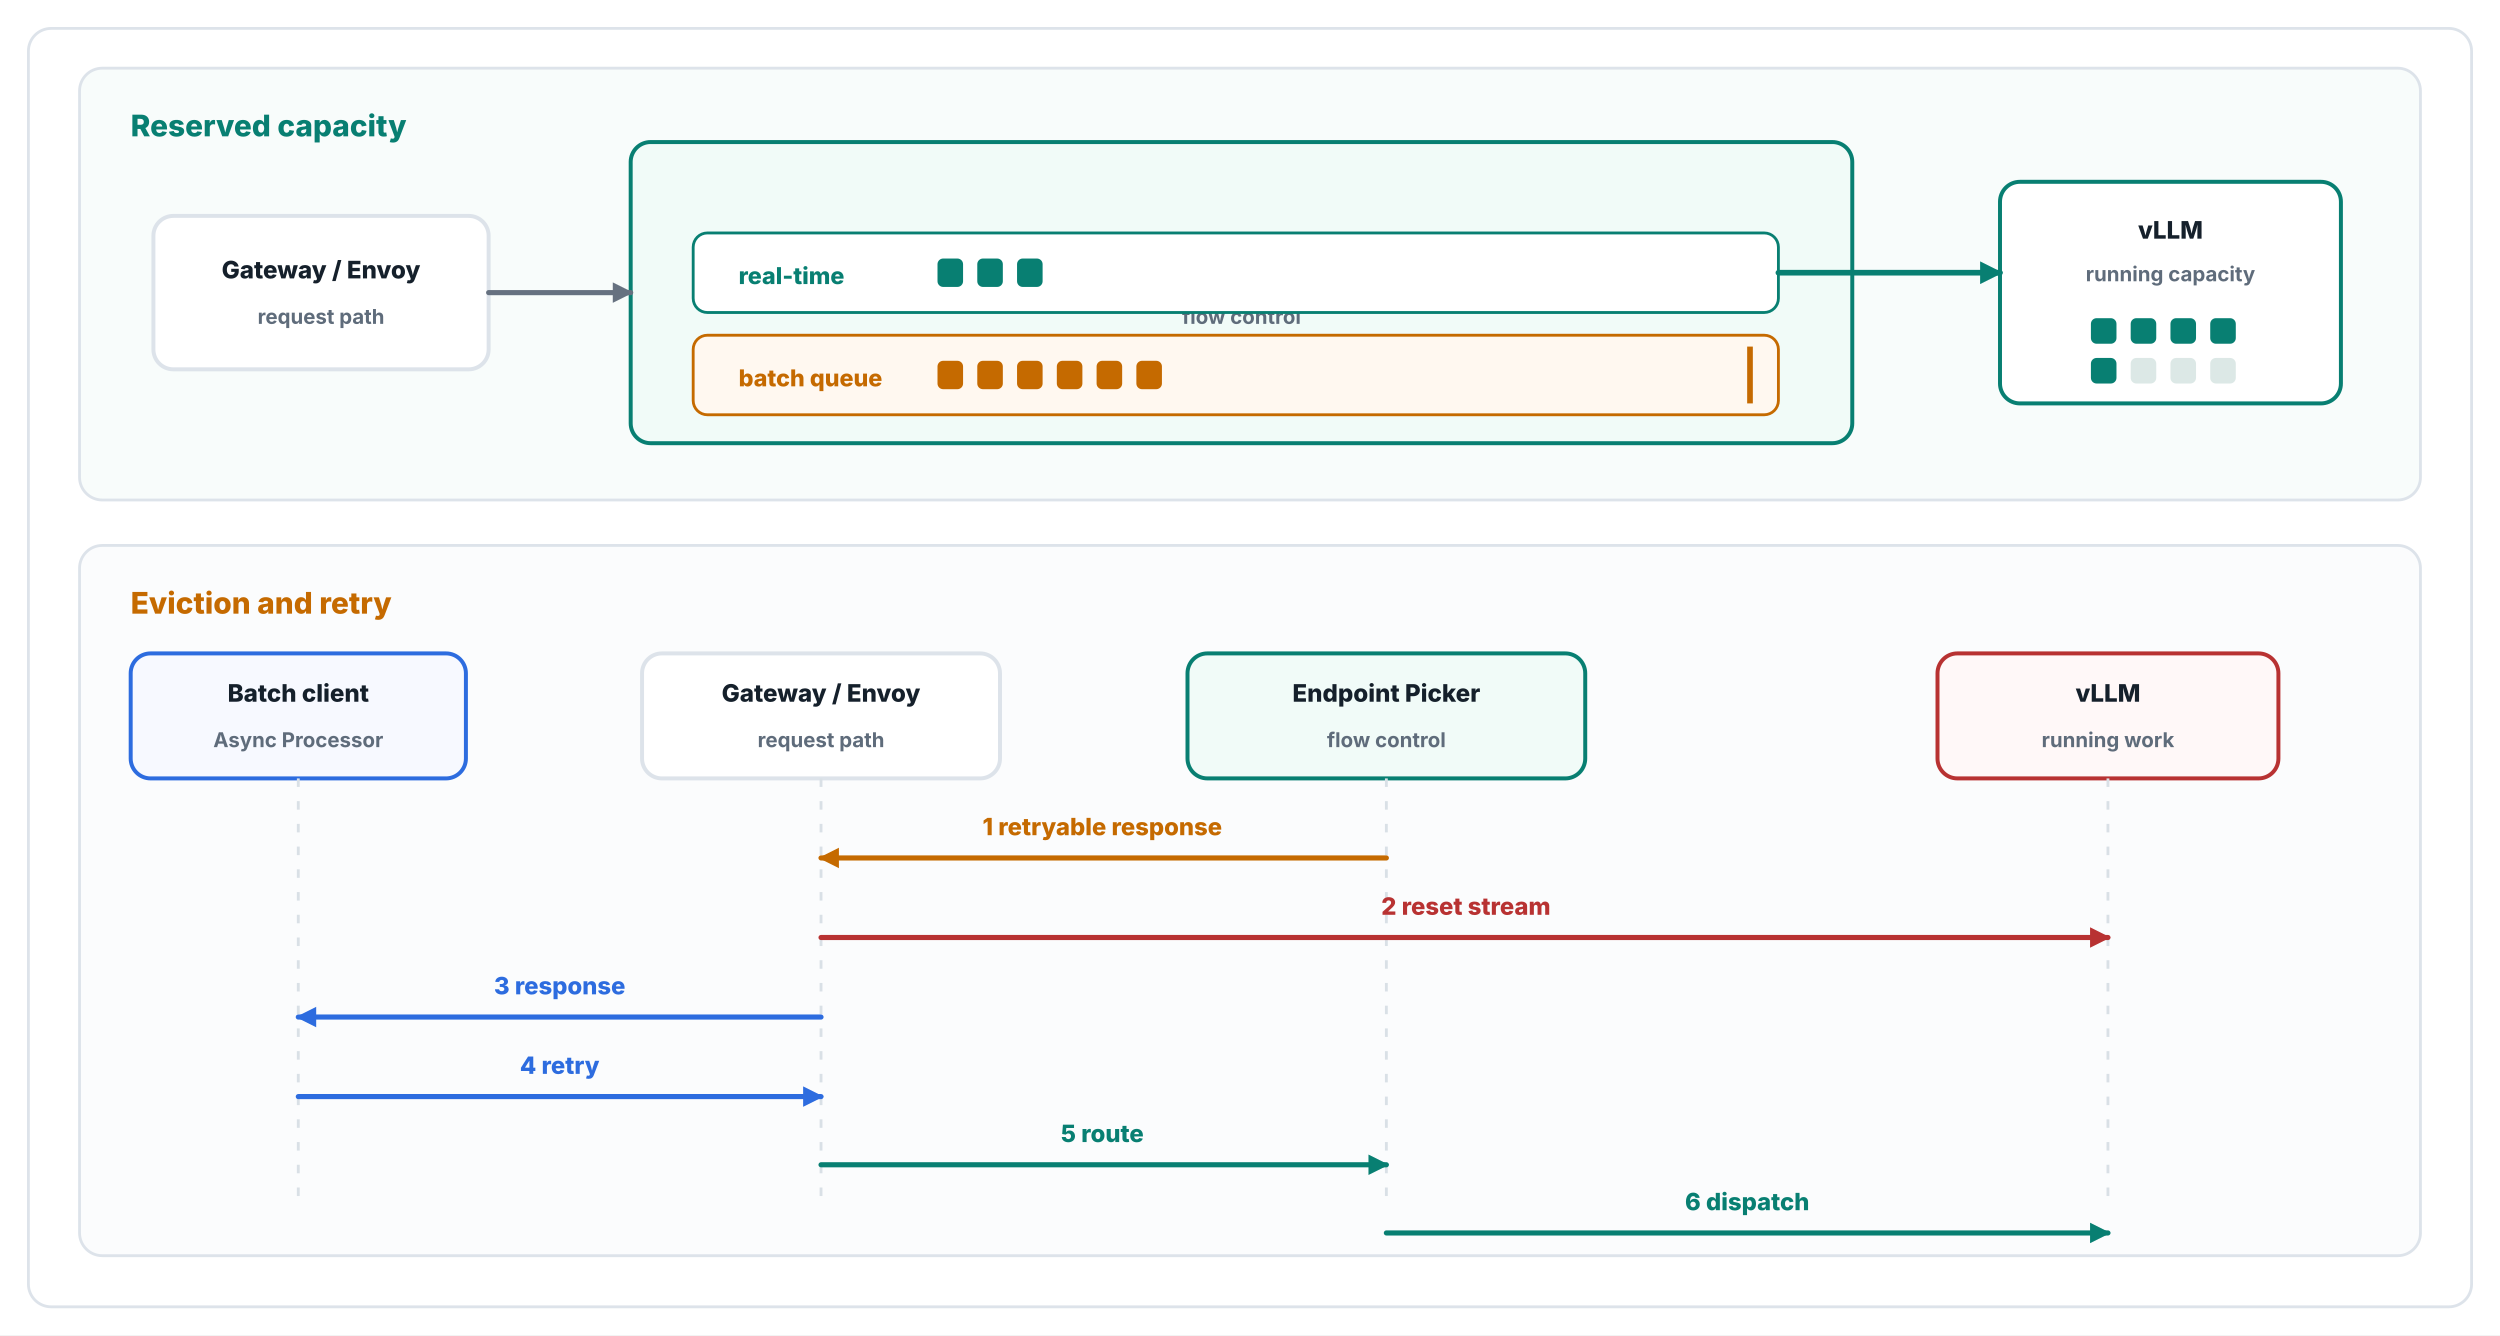
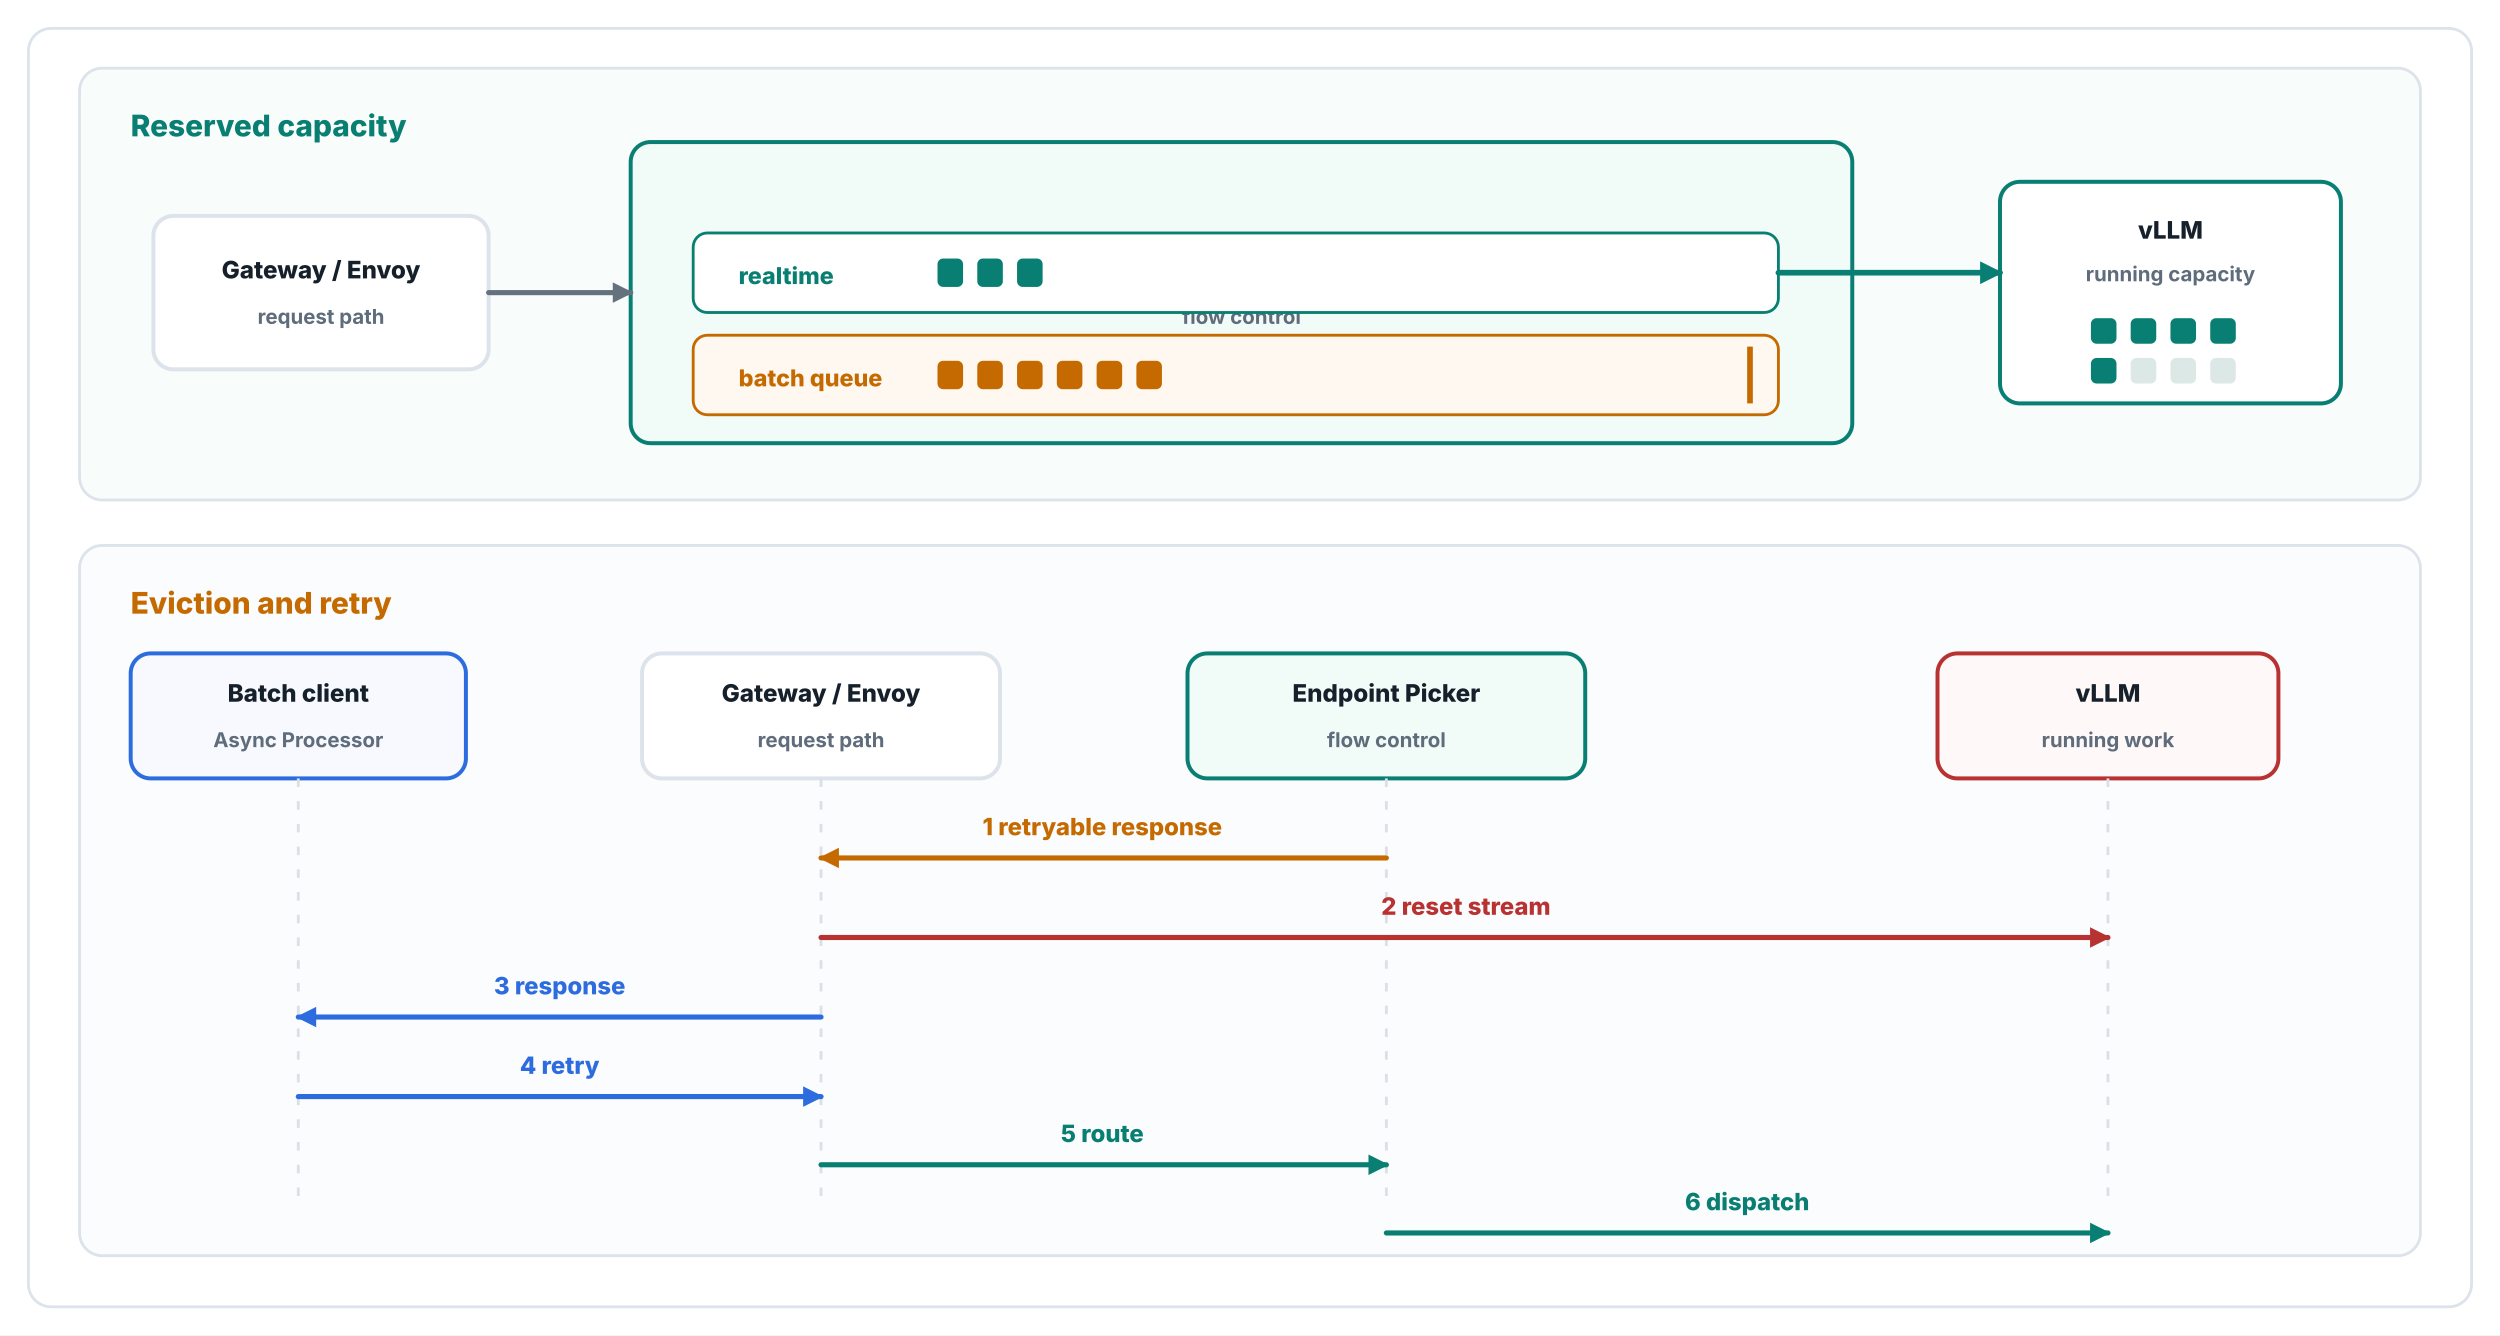
- <svg xmlns="http://www.w3.org/2000/svg" width="880" height="470" viewBox="0 0 880 470" role="img" aria-label="Reserved capacity dispatches real-time requests while batch waits in the Endpoint Picker. After an eligible running batch is evicted, the Endpoint Picker sends a retryable response through Gateway and Envoy, Envoy resets the vLLM stream, and the batch client retries through the same Gateway, Endpoint Picker, and vLLM request path.">
+ <svg xmlns="http://www.w3.org/2000/svg" width="880" height="470" viewBox="0 0 880 470" role="img" aria-label="Reserved capacity dispatches realtime requests while batch waits in the Endpoint Picker. After an eligible running batch is evicted, the Endpoint Picker sends a retryable response through Gateway and Envoy, Envoy resets the vLLM stream, and the batch client retries through the same Gateway, Endpoint Picker, and vLLM request path.">
  <style>text{font-family:system-ui,-apple-system,sans-serif}</style>
  <rect width="880" height="470" fill="#ffffff" />
  <rect x="10" y="10" width="860" height="450" rx="8" fill="#ffffff" stroke="#dde3ea" />
  <defs>
    <marker id="gray-arrow" viewBox="0 0 8 8" refX="7" refY="4" markerWidth="4" markerHeight="4" orient="auto">
      <path d="M0 0L8 4L0 8Z" fill="#667180" />
    </marker>
    <marker id="teal-arrow" viewBox="0 0 8 8" refX="7" refY="4" markerWidth="4" markerHeight="4" orient="auto">
      <path d="M0 0L8 4L0 8Z" fill="#087f72" />
    </marker>
    <marker id="orange-arrow" viewBox="0 0 8 8" refX="7" refY="4" markerWidth="4" markerHeight="4" orient="auto">
      <path d="M0 0L8 4L0 8Z" fill="#c56a00" />
    </marker>
    <marker id="red-arrow" viewBox="0 0 8 8" refX="7" refY="4" markerWidth="4" markerHeight="4" orient="auto">
      <path d="M0 0L8 4L0 8Z" fill="#b83232" />
    </marker>
    <marker id="blue-arrow" viewBox="0 0 8 8" refX="7" refY="4" markerWidth="4" markerHeight="4" orient="auto">
      <path d="M0 0L8 4L0 8Z" fill="#2d6cdf" />
    </marker>
  </defs>
  <rect x="28" y="24" width="824" height="152" rx="8" fill="#f8fcfb" stroke="#dde3ea" />
  <text x="46.0" y="48.0" fill="#087f72" font-size="10.5" font-weight="800" text-anchor="start">Reserved capacity</text>
  <rect x="54" y="76" width="118" height="54" rx="7" fill="#ffffff" stroke="#dde3ea" stroke-width="1.4" />
  <text x="113.0" y="98.0" fill="#15202b" font-size="8.5" font-weight="800" text-anchor="middle">Gateway / Envoy</text>
  <text x="113.0" y="114.0" fill="#5f6c7b" font-size="7.2" font-weight="650" text-anchor="middle">request path</text>
  <rect x="222" y="50" width="430" height="106" rx="7" fill="#f1fbf8" stroke="#087f72" stroke-width="1.4" />
  <text x="437.0" y="98.0" fill="#15202b" font-size="8.5" font-weight="800" text-anchor="middle">Endpoint Picker</text>
  <text x="437.0" y="114.0" fill="#5f6c7b" font-size="7.2" font-weight="650" text-anchor="middle">flow control</text>
  <rect x="704" y="64" width="120" height="78" rx="7" fill="#ffffff" stroke="#087f72" stroke-width="1.4" />
  <text x="764.0" y="84.0" fill="#15202b" font-size="8.5" font-weight="800" text-anchor="middle">vLLM</text>
  <text x="764.0" y="99.0" fill="#5f6c7b" font-size="7.2" font-weight="650" text-anchor="middle">running capacity</text>
  <path d="M172 103 H222" stroke="#667180" stroke-width="1.8" stroke-linecap="round" stroke-linejoin="round" fill="none" marker-end="url(#gray-arrow)" />
  <rect x="244" y="82" width="382" height="28" rx="5" fill="#ffffff" stroke="#087f72" />
-   <text x="260.0" y="100.0" fill="#087f72" font-size="8.2" font-weight="760" text-anchor="start">real-time</text>
+   <text x="260.0" y="100.0" fill="#087f72" font-size="8.2" font-weight="760" text-anchor="start">realtime</text>
  <rect x="330" y="91" width="9" height="10" rx="2" fill="#087f72" />
  <rect x="344" y="91" width="9" height="10" rx="2" fill="#087f72" />
  <rect x="358" y="91" width="9" height="10" rx="2" fill="#087f72" />
  <path d="M626 96 H704" stroke="#087f72" stroke-width="2.0" stroke-linecap="round" stroke-linejoin="round" fill="none" marker-end="url(#teal-arrow)" />
  <rect x="244" y="118" width="382" height="28" rx="5" fill="#fff8f0" stroke="#c56a00" />
  <text x="260.0" y="136.0" fill="#c56a00" font-size="8.2" font-weight="760" text-anchor="start">batch queue</text>
  <rect x="330" y="127" width="9" height="10" rx="2" fill="#c56a00" />
  <rect x="344" y="127" width="9" height="10" rx="2" fill="#c56a00" />
  <rect x="358" y="127" width="9" height="10" rx="2" fill="#c56a00" />
  <rect x="372" y="127" width="9" height="10" rx="2" fill="#c56a00" />
  <rect x="386" y="127" width="9" height="10" rx="2" fill="#c56a00" />
  <rect x="400" y="127" width="9" height="10" rx="2" fill="#c56a00" />
  <line x1="616" y1="122" x2="616" y2="142" stroke="#c56a00" stroke-width="2" />
  <rect x="736" y="112" width="9" height="9" rx="2" fill="#087f72" />
  <rect x="750" y="112" width="9" height="9" rx="2" fill="#087f72" />
  <rect x="764" y="112" width="9" height="9" rx="2" fill="#087f72" />
  <rect x="778" y="112" width="9" height="9" rx="2" fill="#087f72" />
  <rect x="736" y="126" width="9" height="9" rx="2" fill="#087f72" />
  <rect x="750" y="126" width="9" height="9" rx="2" fill="#dce8e6" />
  <rect x="764" y="126" width="9" height="9" rx="2" fill="#dce8e6" />
  <rect x="778" y="126" width="9" height="9" rx="2" fill="#dce8e6" />
  <rect x="28" y="192" width="824" height="250" rx="8" fill="#fbfcfd" stroke="#dde3ea" />
  <text x="46.0" y="216.0" fill="#c56a00" font-size="10.5" font-weight="800" text-anchor="start">Eviction and retry</text>
  <rect x="46" y="230" width="118" height="44" rx="7" fill="#f7f9ff" stroke="#2d6cdf" stroke-width="1.4" />
  <text x="105.0" y="247.0" fill="#15202b" font-size="8.5" font-weight="800" text-anchor="middle">Batch client</text>
  <text x="105.0" y="263.0" fill="#5f6c7b" font-size="7.2" font-weight="650" text-anchor="middle">Async Processor</text>
  <rect x="226" y="230" width="126" height="44" rx="7" fill="#ffffff" stroke="#dde3ea" stroke-width="1.4" />
  <text x="289.0" y="247.0" fill="#15202b" font-size="8.5" font-weight="800" text-anchor="middle">Gateway / Envoy</text>
  <text x="289.0" y="263.0" fill="#5f6c7b" font-size="7.2" font-weight="650" text-anchor="middle">request path</text>
  <rect x="418" y="230" width="140" height="44" rx="7" fill="#f1fbf8" stroke="#087f72" stroke-width="1.4" />
  <text x="488.0" y="247.0" fill="#15202b" font-size="8.5" font-weight="800" text-anchor="middle">Endpoint Picker</text>
  <text x="488.0" y="263.0" fill="#5f6c7b" font-size="7.2" font-weight="650" text-anchor="middle">flow control</text>
  <rect x="682" y="230" width="120" height="44" rx="7" fill="#fff8f8" stroke="#b83232" stroke-width="1.4" />
  <text x="742.0" y="247.0" fill="#15202b" font-size="8.5" font-weight="800" text-anchor="middle">vLLM</text>
  <text x="742.0" y="263.0" fill="#5f6c7b" font-size="7.2" font-weight="650" text-anchor="middle">running work</text>
  <line x1="105" y1="274" x2="105" y2="424" stroke="#d9e0e6" stroke-dasharray="3 5" />
  <line x1="289" y1="274" x2="289" y2="424" stroke="#d9e0e6" stroke-dasharray="3 5" />
  <line x1="488" y1="274" x2="488" y2="424" stroke="#d9e0e6" stroke-dasharray="3 5" />
  <line x1="742" y1="274" x2="742" y2="424" stroke="#d9e0e6" stroke-dasharray="3 5" />
  <path d="M488 302 H289" stroke="#c56a00" stroke-width="1.8" stroke-linecap="round" stroke-linejoin="round" fill="none" marker-end="url(#orange-arrow)" />
  <text x="388.0" y="294.0" fill="#c56a00" font-size="8.4" font-weight="760" text-anchor="middle">1  retryable response</text>
  <path d="M289 330 H742" stroke="#b83232" stroke-width="1.8" stroke-linecap="round" stroke-linejoin="round" fill="none" marker-end="url(#red-arrow)" />
  <text x="516.0" y="322.0" fill="#b83232" font-size="8.4" font-weight="760" text-anchor="middle">2  reset stream</text>
  <path d="M289 358 H105" stroke="#2d6cdf" stroke-width="1.8" stroke-linecap="round" stroke-linejoin="round" fill="none" marker-end="url(#blue-arrow)" />
  <text x="197.0" y="350.0" fill="#2d6cdf" font-size="8.4" font-weight="760" text-anchor="middle">3  response</text>
  <path d="M105 386 H289" stroke="#2d6cdf" stroke-width="1.8" stroke-linecap="round" stroke-linejoin="round" fill="none" marker-end="url(#blue-arrow)" />
  <text x="197.0" y="378.0" fill="#2d6cdf" font-size="8.4" font-weight="760" text-anchor="middle">4  retry</text>
  <path d="M289 410 H488" stroke="#087f72" stroke-width="1.8" stroke-linecap="round" stroke-linejoin="round" fill="none" marker-end="url(#teal-arrow)" />
  <text x="388.0" y="402.0" fill="#087f72" font-size="8.4" font-weight="760" text-anchor="middle">5  route</text>
  <path d="M488 434 H742" stroke="#087f72" stroke-width="1.8" stroke-linecap="round" stroke-linejoin="round" fill="none" marker-end="url(#teal-arrow)" />
  <text x="615.0" y="426.0" fill="#087f72" font-size="8.4" font-weight="760" text-anchor="middle">6  dispatch</text>
</svg>
